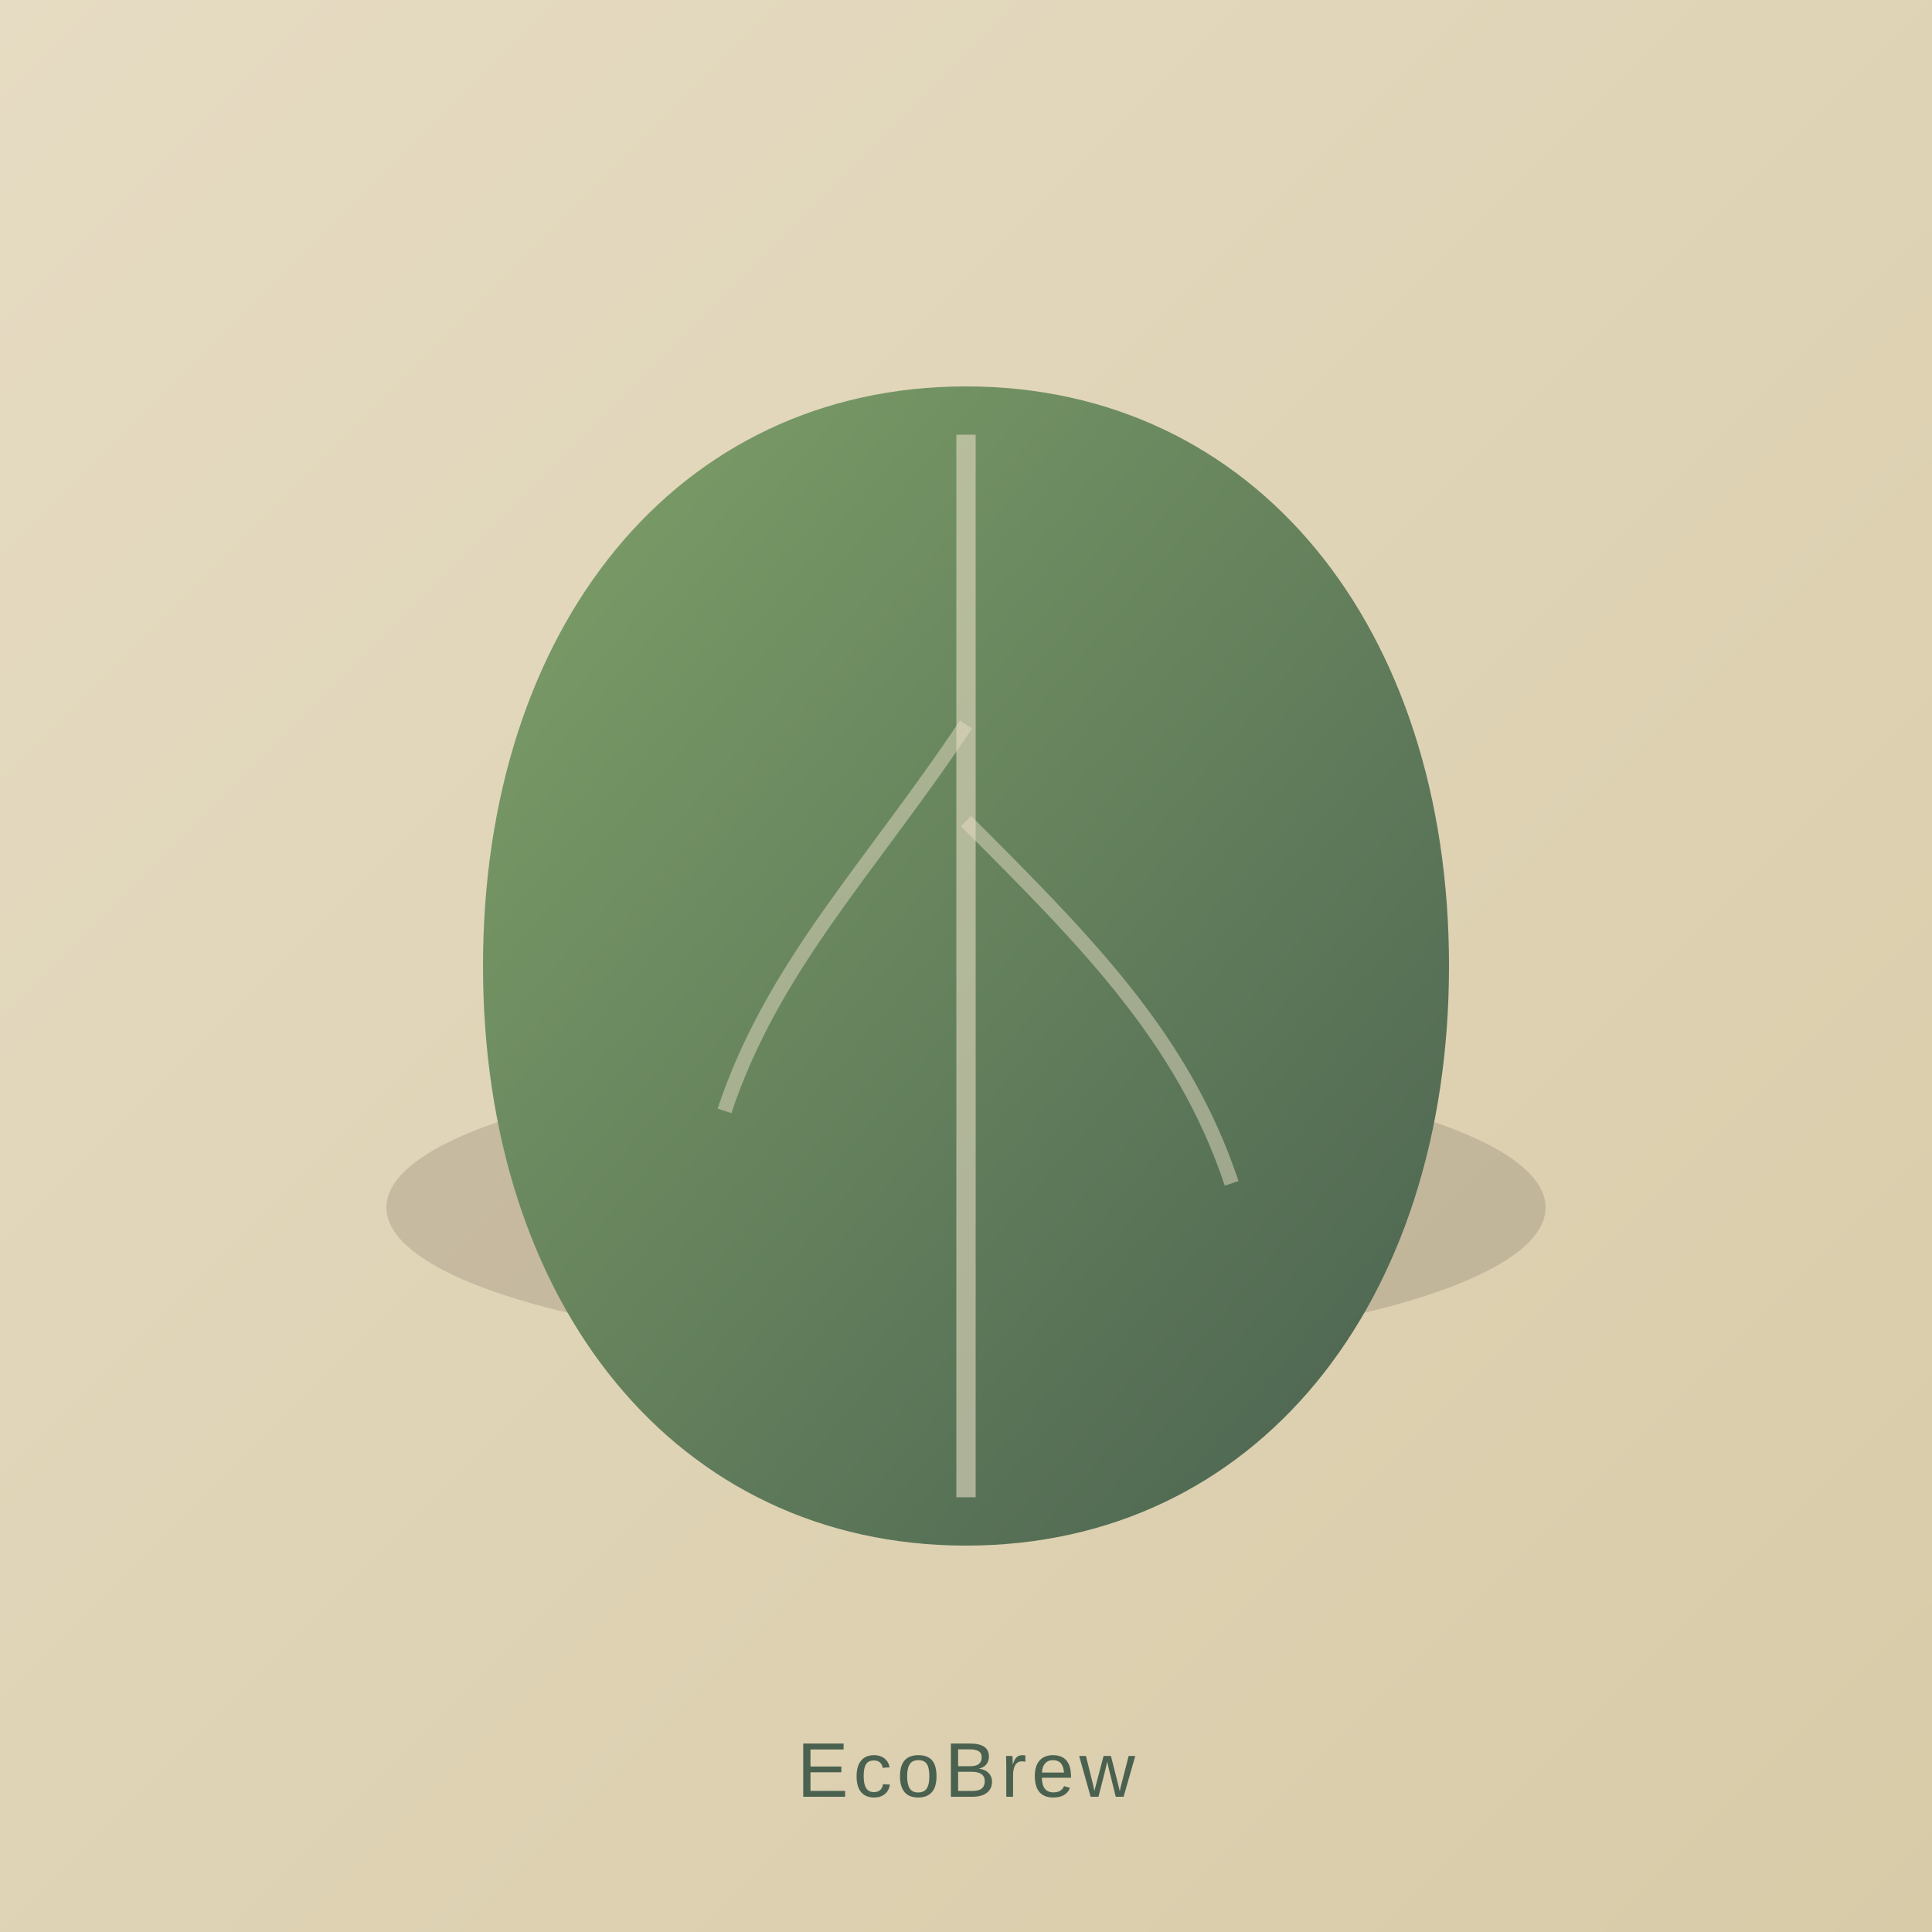
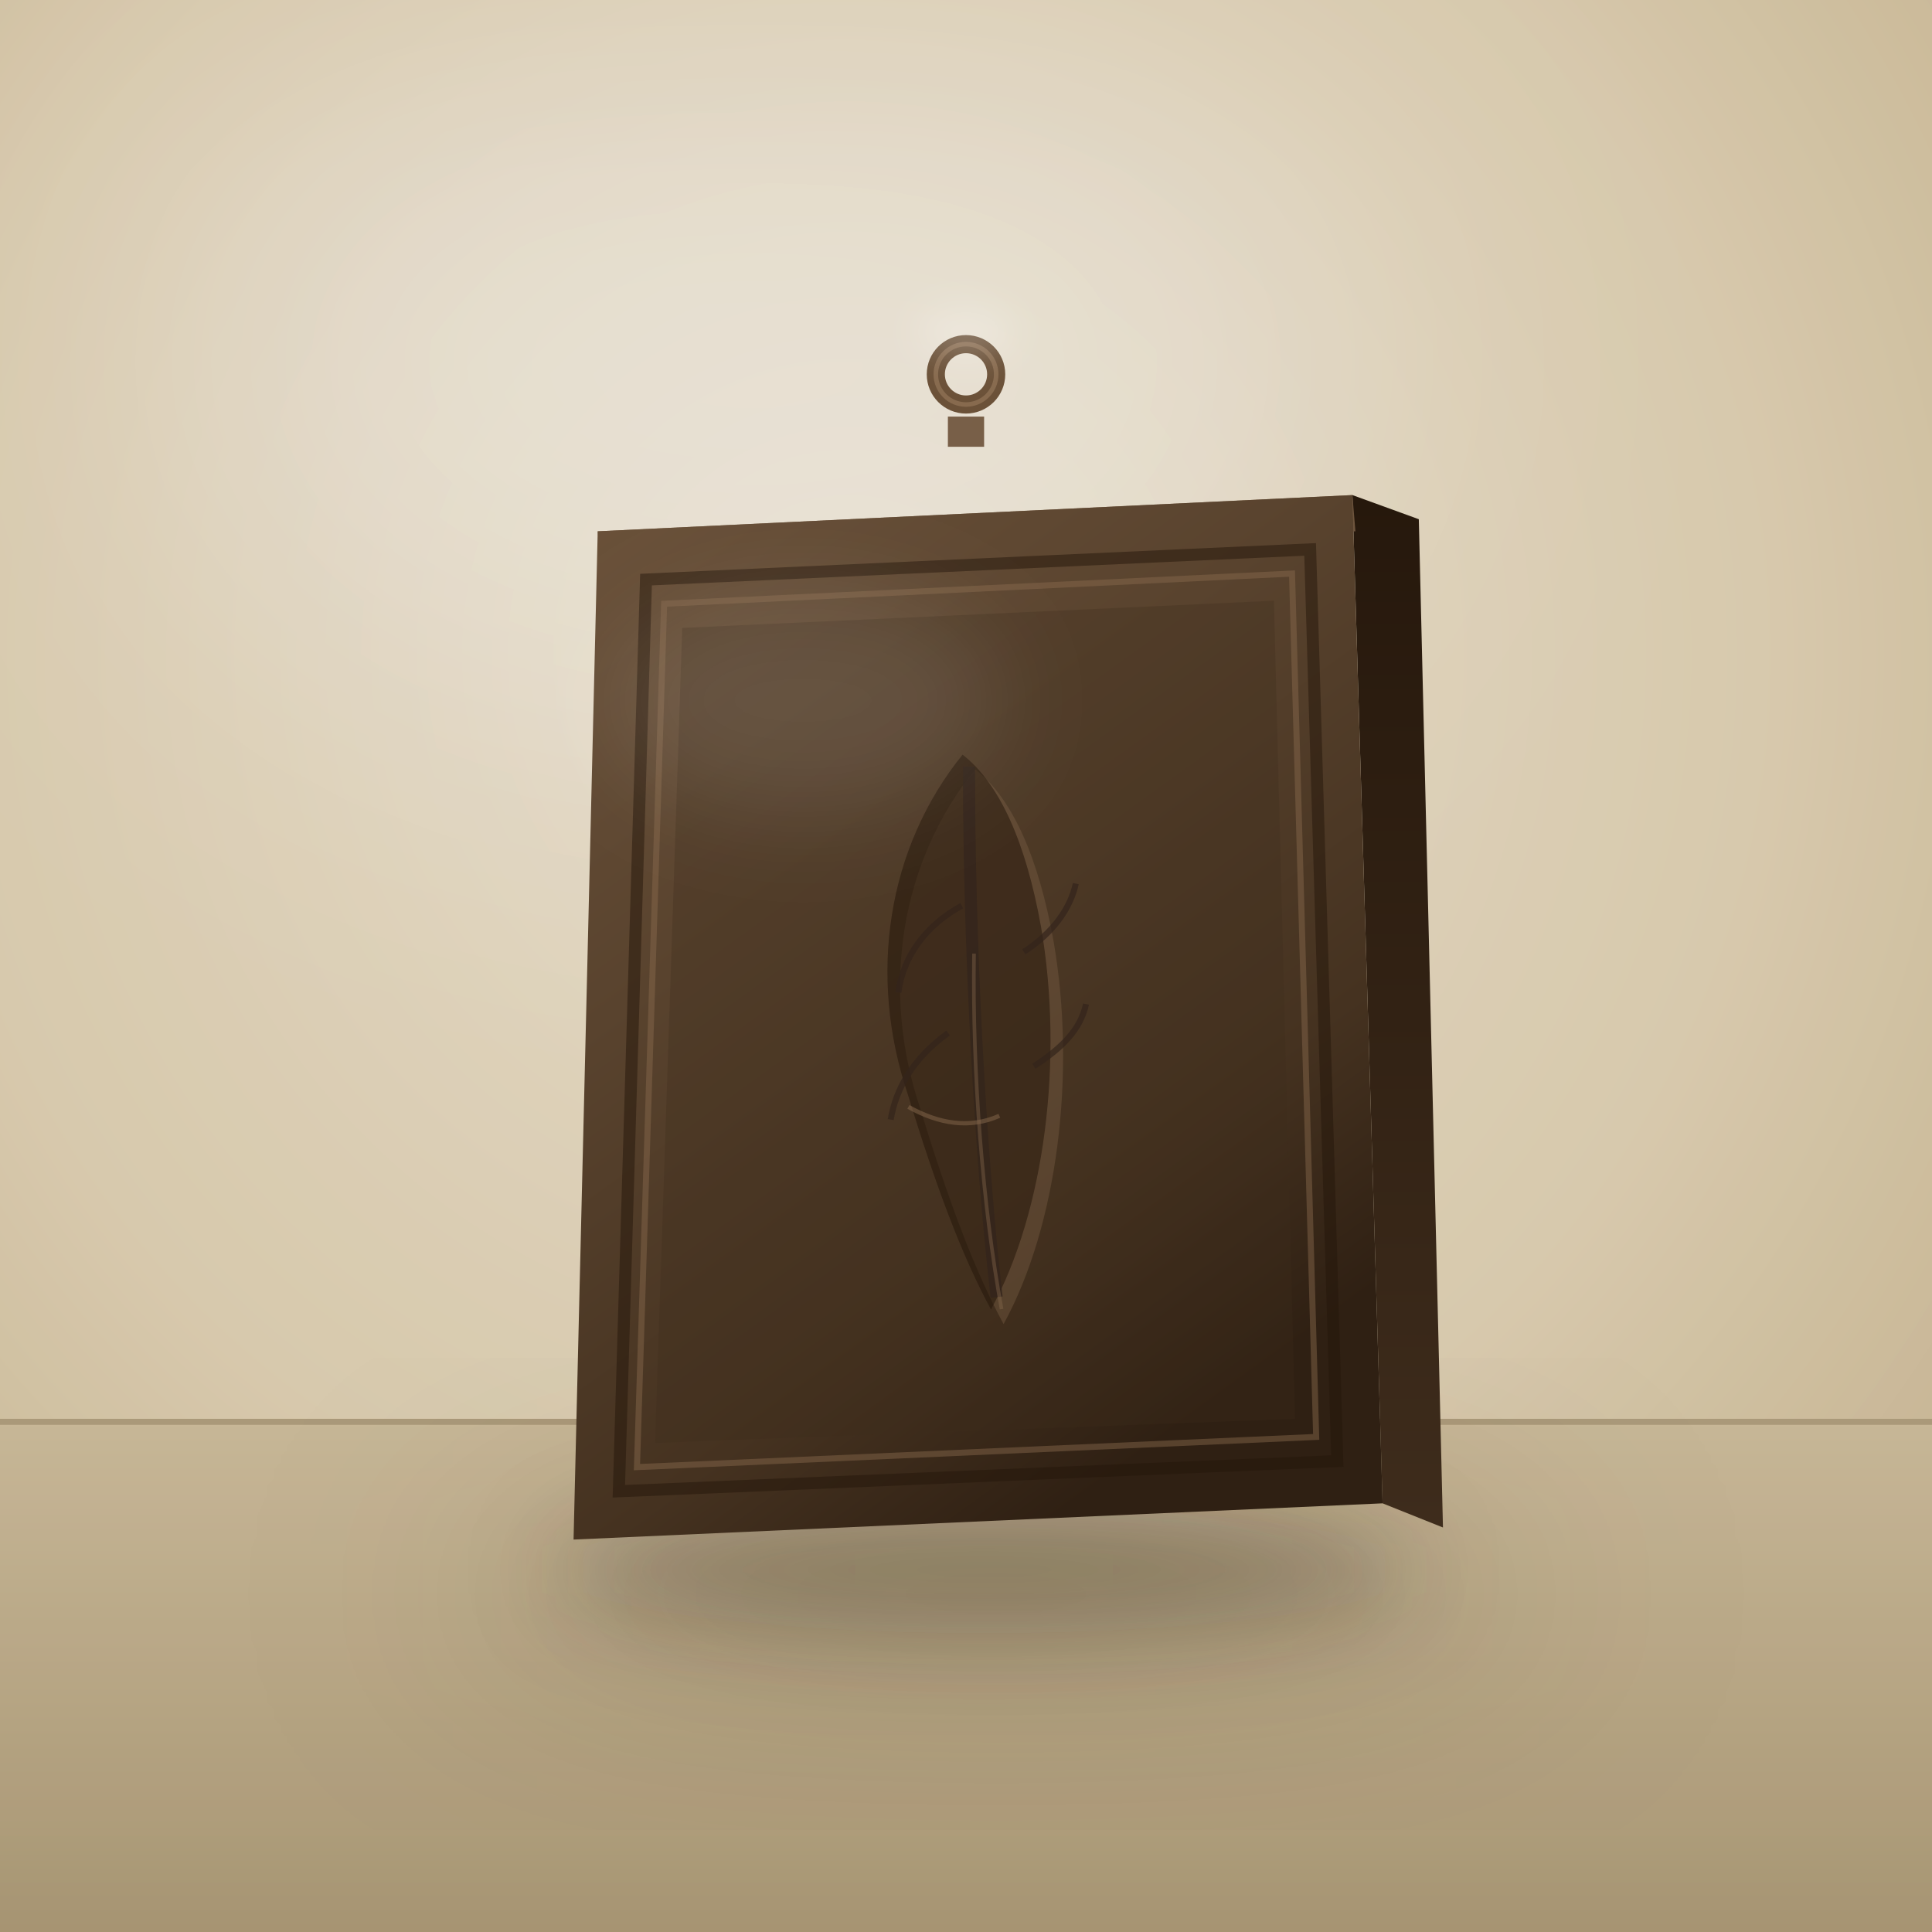
- <svg xmlns="http://www.w3.org/2000/svg" viewBox="0 0 400 400">
+ <svg xmlns="http://www.w3.org/2000/svg" viewBox="0 0 640 640">
  <defs>
-     <linearGradient id="bg" x1="0" y1="0" x2="1" y2="1">
-       <stop offset="0" stop-color="#E6DCC3" />
-       <stop offset="1" stop-color="#D8CBA8" />
+     <radialGradient id="bg" cx="44%" cy="34%" r="85%">
+       <stop offset="0%" stop-color="#F4ECD9" />
+       <stop offset="55%" stop-color="#E6D8BB" />
+       <stop offset="100%" stop-color="#C9B792" />
+     </radialGradient>
+     <linearGradient id="floor" x1="0" y1="0" x2="0" y2="1">
+       <stop offset="0%" stop-color="#D5C5A4" />
+       <stop offset="100%" stop-color="#B2A07C" />
    </linearGradient>
-     <linearGradient id="leaf" x1="0" y1="0" x2="1" y2="1">
-       <stop offset="0" stop-color="#7FA169" />
-       <stop offset="1" stop-color="#4A6150" />
+     <linearGradient id="tileF" x1="0" y1="0" x2="0.55" y2="1">
+       <stop offset="0%" stop-color="#6B523A" />
+       <stop offset="40%" stop-color="#59432E" />
+       <stop offset="78%" stop-color="#453220" />
+       <stop offset="100%" stop-color="#2F2013" />
    </linearGradient>
+     <linearGradient id="tileS" x1="0" y1="0" x2="0" y2="1">
+       <stop offset="0%" stop-color="#26180C" />
+       <stop offset="100%" stop-color="#3E2C1C" />
+     </linearGradient>
+     <filter id="b60" x="-80%" y="-80%" width="260%" height="260%">
+       <feGaussianBlur stdDeviation="60" />
+     </filter>
+     <filter id="b40" x="-80%" y="-80%" width="260%" height="260%">
+       <feGaussianBlur stdDeviation="40" />
+     </filter>
+     <filter id="b16" x="-80%" y="-80%" width="260%" height="260%">
+       <feGaussianBlur stdDeviation="16" />
+     </filter>
+     <filter id="b6" x="-80%" y="-80%" width="260%" height="260%">
+       <feGaussianBlur stdDeviation="6" />
+     </filter>
+     <filter id="b2" x="-60%" y="-60%" width="220%" height="220%">
+       <feGaussianBlur stdDeviation="2" />
+     </filter>
+     <filter id="grainF">
+       <feTurbulence type="fractalNoise" baseFrequency="0.8" numOctaves="2" seed="53" />
+       <feColorMatrix type="matrix" values="0 0 0 0 0.2  0 0 0 0 0.13  0 0 0 0 0.07  0 0 0 0.55 0" />
+     </filter>
+     <clipPath id="pcs">
+       <path d="M198 176 L448 164 L458 498 L190 510 Z" />
+       <path d="M448 164 L470 172 L478 506 L458 498 Z" />
+       <path d="M198 176 L448 164 L449 176 L199 188 Z" />
+       <path d="M314 148 L326 148 L326 130 C326 124 322 120 316 120 L310 120 C304 120 302 116 308 112 L322 108 C334 112 340 118 338 126 L326 132 L326 148 Z" />
+     </clipPath>
  </defs>
-   <rect width="400" height="400" fill="url(#bg)" />
-   <ellipse cx="200" cy="250" rx="120" ry="30" fill="#2E2419" opacity="0.15" />
-   <path d="M200 80 C 260 80, 300 130, 300 200 C 300 270, 260 320, 200 320 C 140 320, 100 270, 100 200 C 100 130, 140 80, 200 80 Z" fill="url(#leaf)" />
-   <path d="M200 90 L200 310" stroke="#E6DCC3" stroke-width="4" opacity="0.6" />
-   <path d="M200 150 C 180 180, 160 200, 150 230" stroke="#E6DCC3" stroke-width="3" fill="none" opacity="0.5" />
-   <path d="M200 170 C 225 195, 245 215, 255 245" stroke="#E6DCC3" stroke-width="3" fill="none" opacity="0.5" />
-   <text x="200" y="372" text-anchor="middle" font-family="Arial, sans-serif" font-size="16" fill="#4A6150" letter-spacing="1">EcoBrew</text>
+   <rect width="640" height="640" fill="url(#bg)" />
+   <rect y="470" width="640" height="170" fill="url(#floor)" />
+   <rect y="470" width="640" height="2" fill="#867452" opacity="0.4" />
+   <ellipse cx="250" cy="120" rx="200" ry="126" fill="#FFFFFF" opacity="0.45" filter="url(#b60)" />
+   <rect width="640" height="640" fill="#5C4A2E" opacity="0.10" style="mix-blend-mode:multiply" transform="translate(640,0) scale(-1,1)" />
+   <ellipse cx="330" cy="528" rx="190" ry="30" fill="#2A1C10" opacity="0.16" filter="url(#b40)" />
+   <ellipse cx="326" cy="520" rx="142" ry="21" fill="#2A1C10" opacity="0.30" filter="url(#b16)" />
+   <g>
+     <path d="M448 164 L470 172 L478 506 L458 498 Z" fill="url(#tileS)" />
+     <path d="M198 176 L448 164 L449 176 L199 188 Z" fill="#7A5F45" opacity="0.85" />
+     <path d="M198 176 L448 164 L458 498 L190 510 Z" fill="url(#tileF)" />
+     <path d="M214 192 L434 182 L443 484 L205 494 Z" fill="none" stroke="#241509" stroke-width="4" opacity="0.5" />
+     <path d="M220 200 L428 190 L436 476 L211 486 Z" fill="none" stroke="#8A6B4E" stroke-width="2" opacity="0.45" />
+     <path d="M226 208 L422 199 L429 470 L217 478 Z" fill="#3D2B1B" opacity="0.3" />
+     <g transform="rotate(-2 320 340)">
+       <path d="M322 250 C296 280 288 322 300 362 C308 392 316 416 325 434 C344 402 352 352 346 308 C342 280 334 260 322 250 Z" fill="#7A5F45" opacity="0.4" transform="translate(4,5)" />
+       <path d="M322 250 C296 280 288 322 300 362 C308 392 316 416 325 434 C344 402 352 352 346 308 C342 280 334 260 322 250 Z" fill="#241509" opacity="0.55" />
+       <path d="M324 254 C322 310 323 380 327 430" stroke="#33241B" stroke-width="4" fill="none" opacity="0.8" />
+       <path d="M320 300 C308 306 300 316 298 328 M340 316 C350 310 356 302 358 294 M314 342 C302 350 296 360 294 370 M342 354 C352 348 358 342 360 334" stroke="#33241B" stroke-width="2" fill="none" opacity="0.7" />
+       <path d="M325 434 C320 400 318 356 320 316" stroke="#886A4D" stroke-width="1.2" fill="none" opacity="0.4" transform="translate(3.5,0)" />
+       <path d="M300 366 C310 372 320 374 330 370" stroke="#886A4D" stroke-width="1.4" fill="none" opacity="0.5" />
+     </g>
+     <ellipse cx="266" cy="232" rx="66" ry="38" fill="#FFFFFF" opacity="0.10" filter="url(#b16)" />
+   </g>
+   <g>
+     <path d="M314 148 L326 148 L326 138 L314 138 Z" fill="#6B5138" opacity="0.9" />
+     <circle cx="320" cy="124" r="10" fill="none" stroke="#6B5138" stroke-width="6" />
+     <circle cx="320" cy="124" r="10" fill="none" stroke="#9A7B5E" stroke-width="1.5" opacity="0.6" />
+   </g>
+   <ellipse cx="320" cy="110" rx="16" ry="8" fill="#FFFFFF" opacity="0.25" filter="url(#b6)" />
+   <rect width="640" height="640" fill="url(#grainF)" opacity="0.10" clip-path="url(#pcs)" />
</svg>
